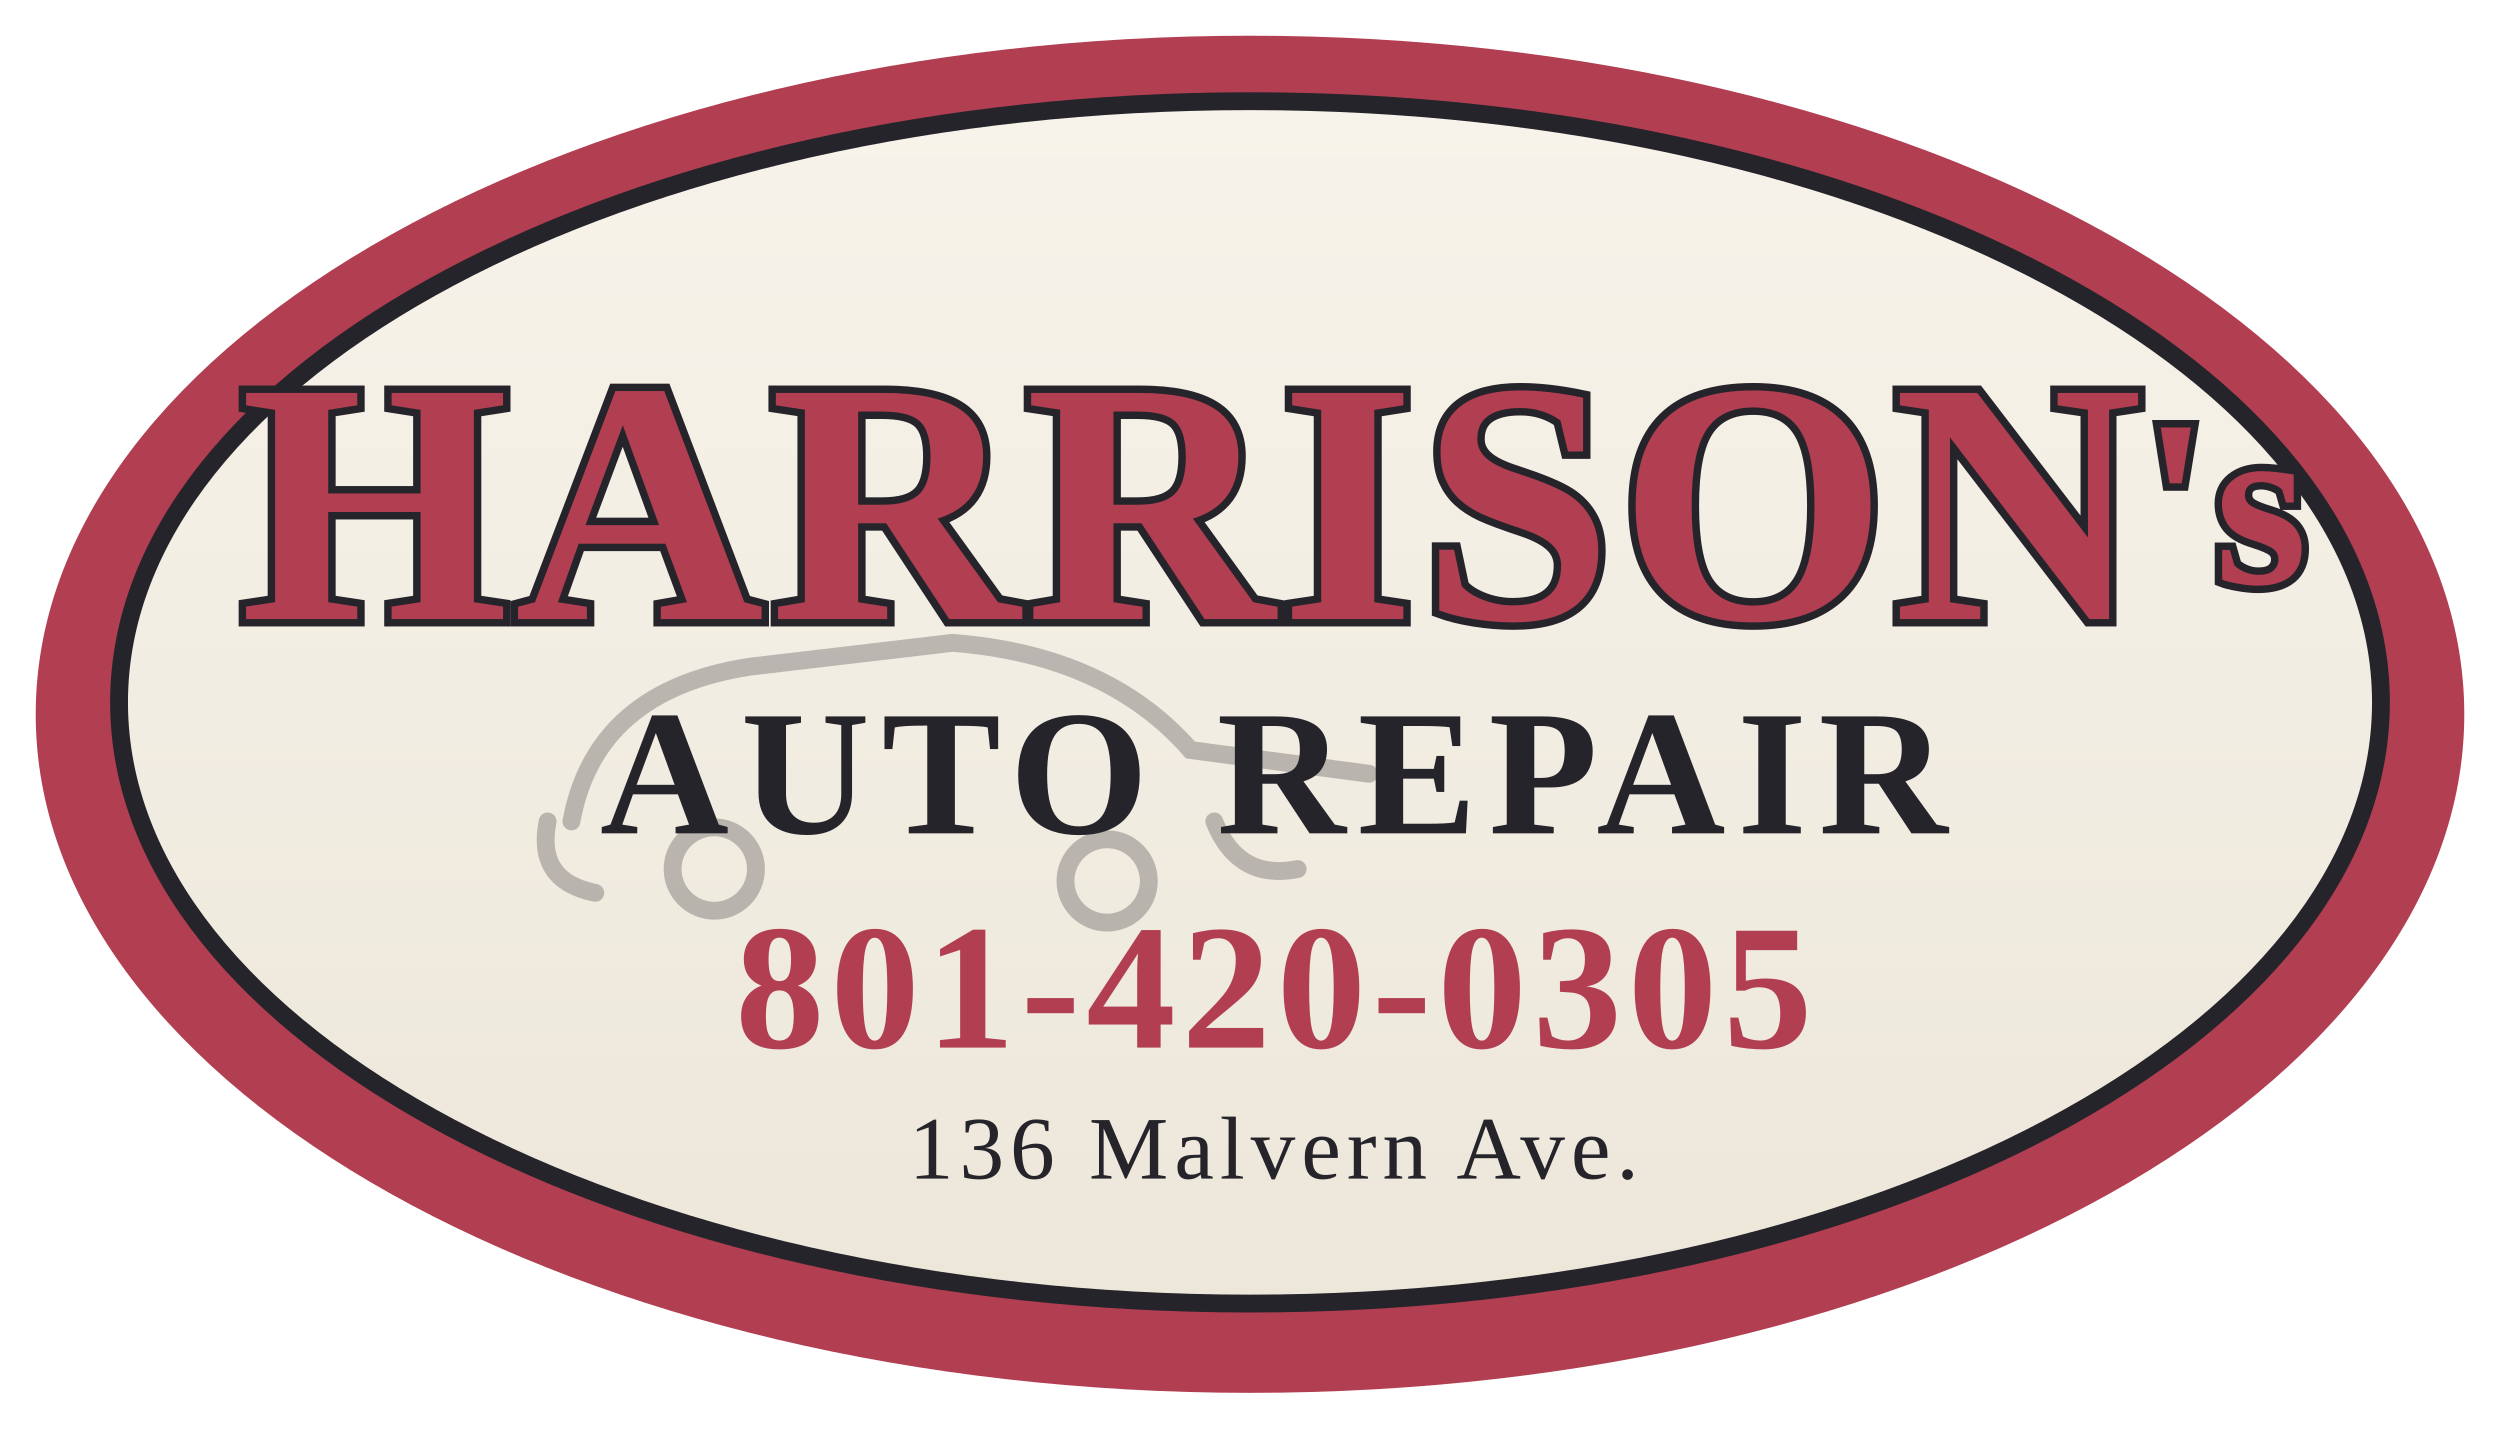
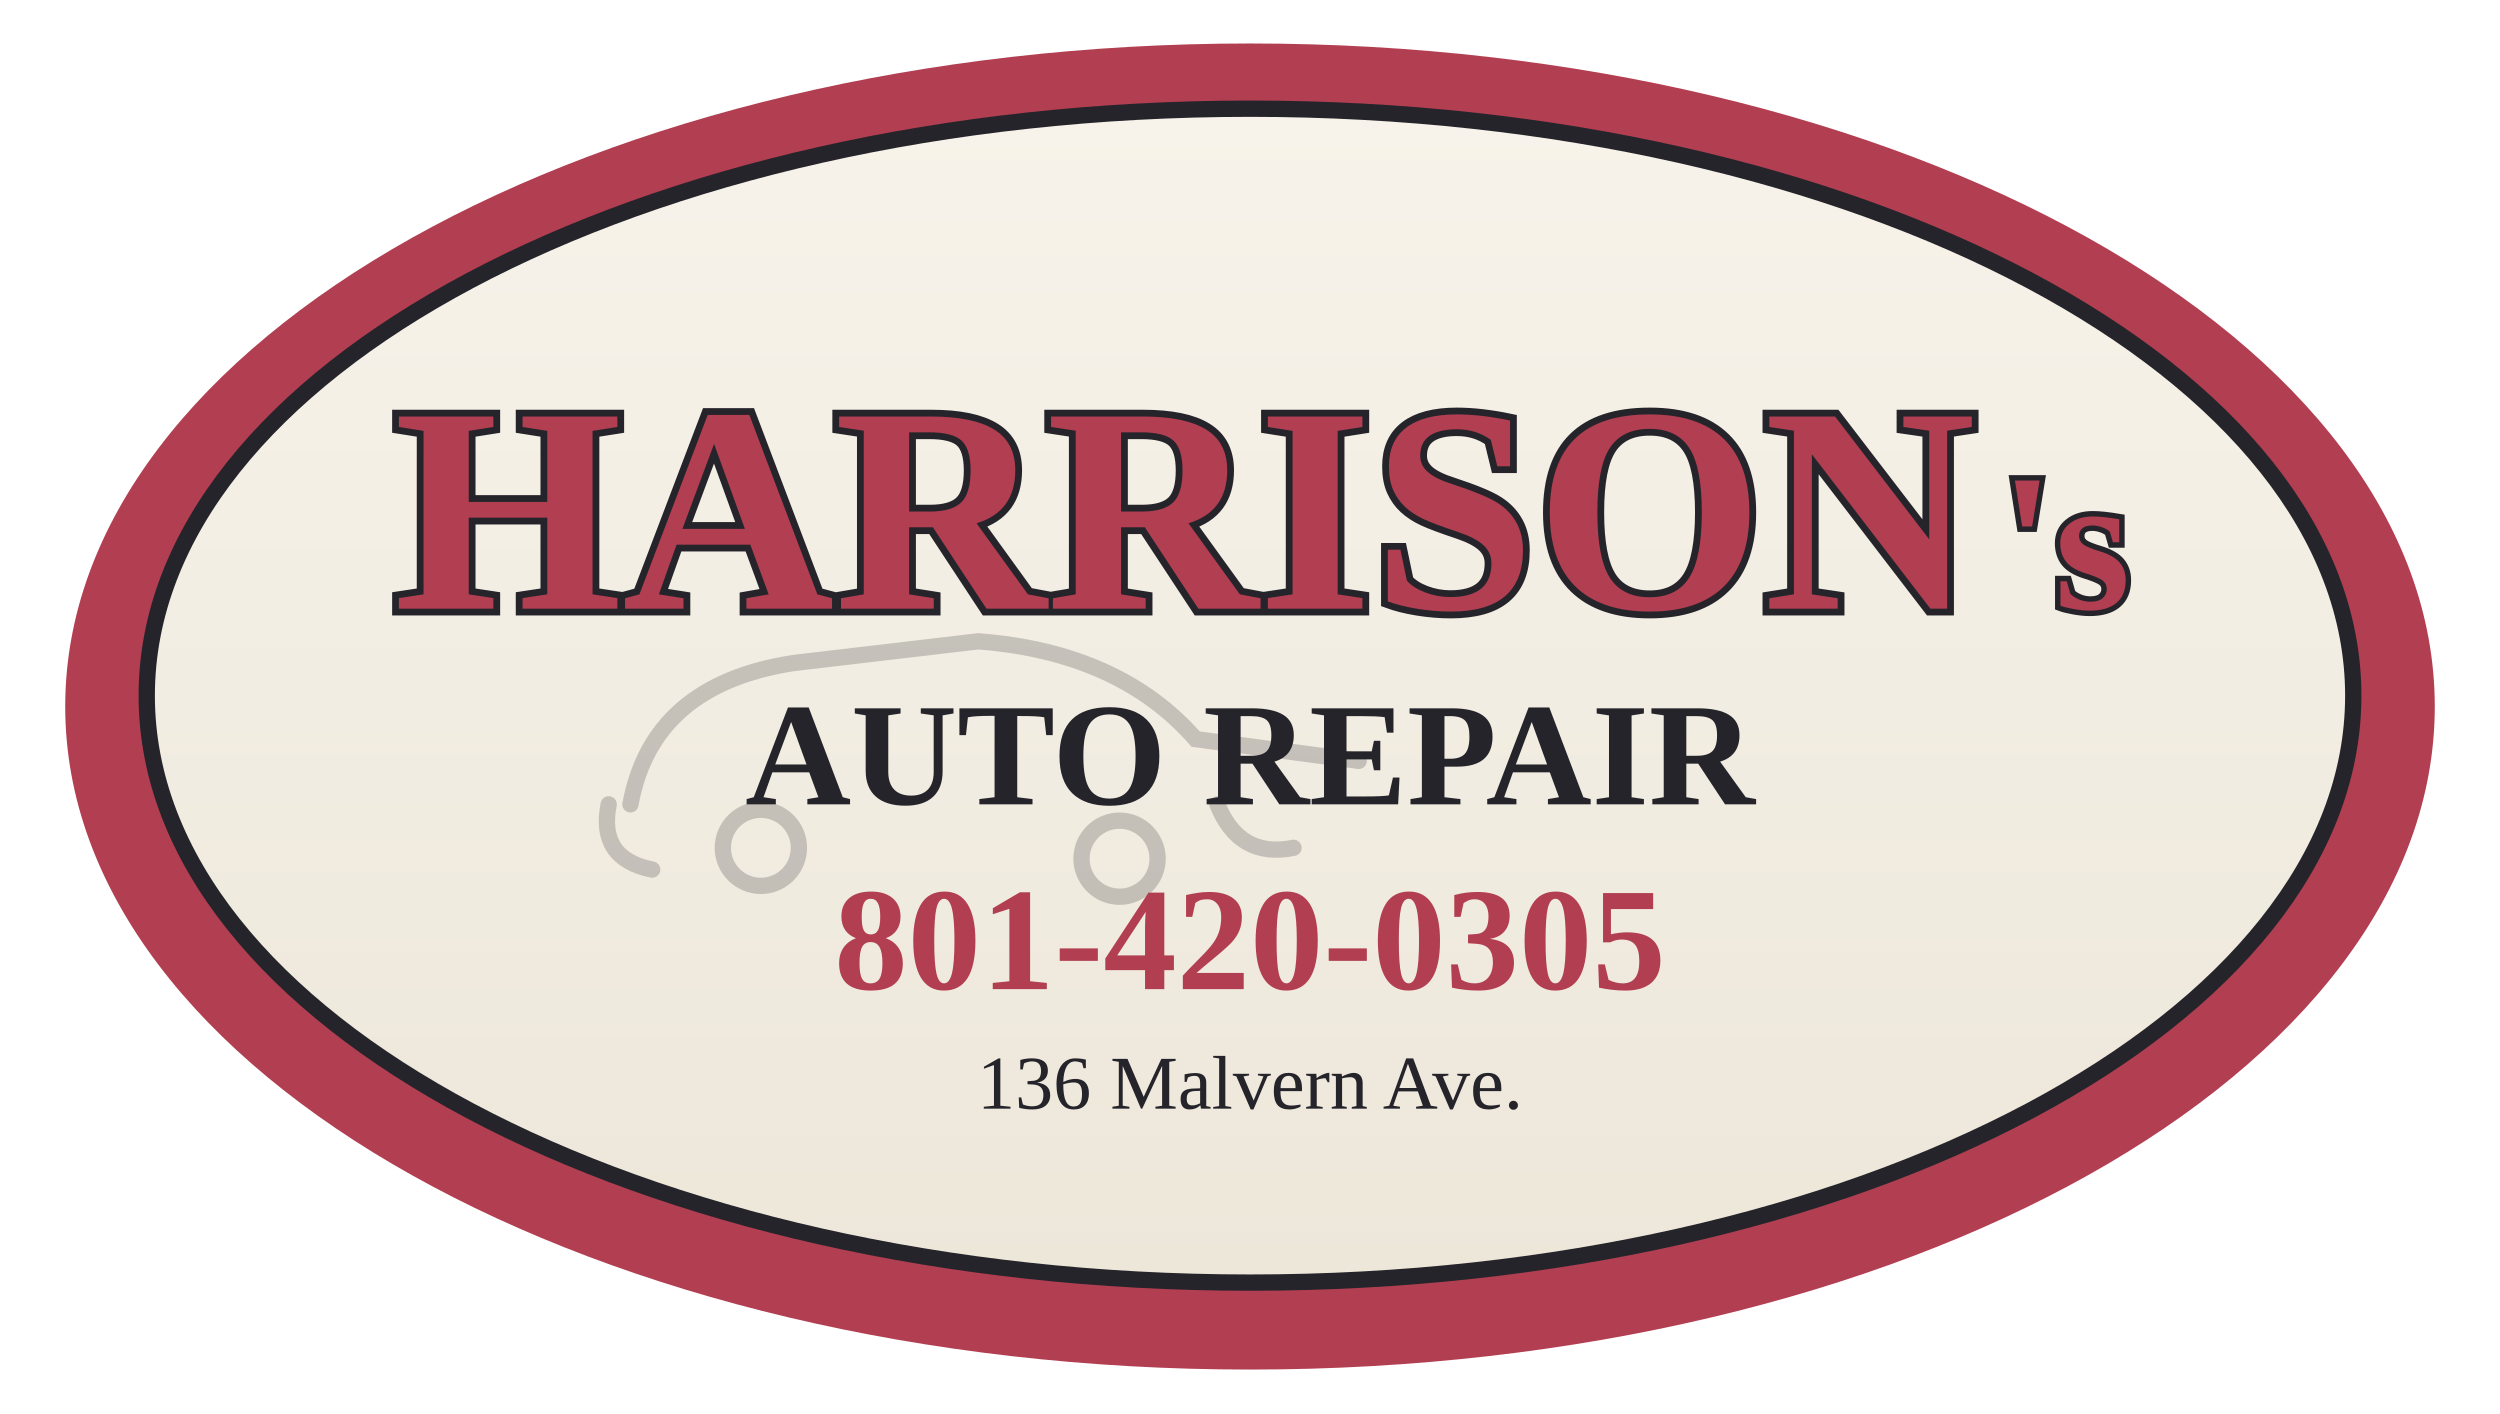
- <svg xmlns="http://www.w3.org/2000/svg" viewBox="0 0 420 240" role="img" aria-label="Harrison's Auto Repair">
+ <svg xmlns="http://www.w3.org/2000/svg" viewBox="0 0 460 260" role="img" aria-label="Harrison's Auto Repair">
  <defs>
    <linearGradient id="face" x1="0" y1="0" x2="0" y2="1">
      <stop offset="0" stop-color="#F7F3EA" />
      <stop offset="1" stop-color="#EDE7DA" />
    </linearGradient>
  </defs>
-   <ellipse cx="210" cy="120" rx="204" ry="114" fill="#B23E51" />
-   <ellipse cx="210" cy="118" rx="190" ry="101" fill="url(#face)" stroke="#26242B" stroke-width="3" />
-   <g fill="none" stroke="#26242B" stroke-width="3" opacity=".28" stroke-linecap="round">
-     <path d="M96 138 q4 -22 30 -26 l34 -4 q26 2 40 18 l30 4" />
-     <path d="M92 138 q-2 10 8 12 M204 138 q4 10 14 8" />
-     <circle cx="120" cy="146" r="7" />
-     <circle cx="186" cy="148" r="7" />
+   <ellipse cx="230" cy="130" rx="218" ry="122" fill="#B23E51" />
+   <ellipse cx="230" cy="128" rx="203" ry="108" fill="url(#face)" stroke="#26242B" stroke-width="3" />
+   <g fill="none" stroke="#26242B" stroke-width="3" opacity=".22" stroke-linecap="round">
+     <path d="M116 148 q4 -22 30 -26 l34 -4 q26 2 40 18 l30 4" />
+     <path d="M112 148 q-2 10 8 12 M224 148 q4 10 14 8" />
+     <circle cx="140" cy="156" r="7" />
+     <circle cx="206" cy="158" r="7" />
  </g>
-   <text x="214" y="104" text-anchor="middle" font-family="Georgia, 'Times New Roman', serif" font-weight="700" font-size="58" fill="#B23E51" stroke="#26242B" stroke-width="2.5" paint-order="stroke" letter-spacing="1">HARRISON<tspan font-size="40" dy="-6">'s</tspan>
-   </text>
-   <text x="214" y="140" text-anchor="middle" font-family="Georgia, 'Times New Roman', serif" font-weight="700" font-size="30" fill="#26242B" letter-spacing="2">AUTO REPAIR</text>
-   <text x="214" y="176" text-anchor="middle" font-family="Georgia, 'Times New Roman', serif" font-weight="700" font-size="30" fill="#B23E51" letter-spacing="1">801-420-0305</text>
-   <text x="214" y="198" text-anchor="middle" font-family="Georgia, 'Times New Roman', serif" font-size="15" fill="#26242B" letter-spacing="1">136 Malvern Ave.</text>
+   <text x="218" y="112" text-anchor="middle" font-family="Georgia, 'Times New Roman', serif" font-weight="700" font-size="54" fill="#B23E51" stroke="#26242B" stroke-width="2.5" paint-order="stroke" textLength="280" lengthAdjust="spacingAndGlyphs">HARRISON</text>
+   <text x="368" y="112" text-anchor="start" font-family="Georgia, 'Times New Roman', serif" font-weight="700" font-size="36" fill="#B23E51" stroke="#26242B" stroke-width="2" paint-order="stroke">'s</text>
+   <text x="230" y="148" text-anchor="middle" font-family="Georgia, 'Times New Roman', serif" font-weight="700" font-size="27" fill="#26242B" textLength="250" lengthAdjust="spacingAndGlyphs">AUTO REPAIR</text>
+   <text x="230" y="182" text-anchor="middle" font-family="Georgia, 'Times New Roman', serif" font-weight="700" font-size="27" fill="#B23E51" textLength="230" lengthAdjust="spacingAndGlyphs">801-420-0305</text>
+   <text x="230" y="204" text-anchor="middle" font-family="Georgia, 'Times New Roman', serif" font-size="14" fill="#26242B" textLength="150" lengthAdjust="spacingAndGlyphs">136 Malvern Ave.</text>
</svg>
